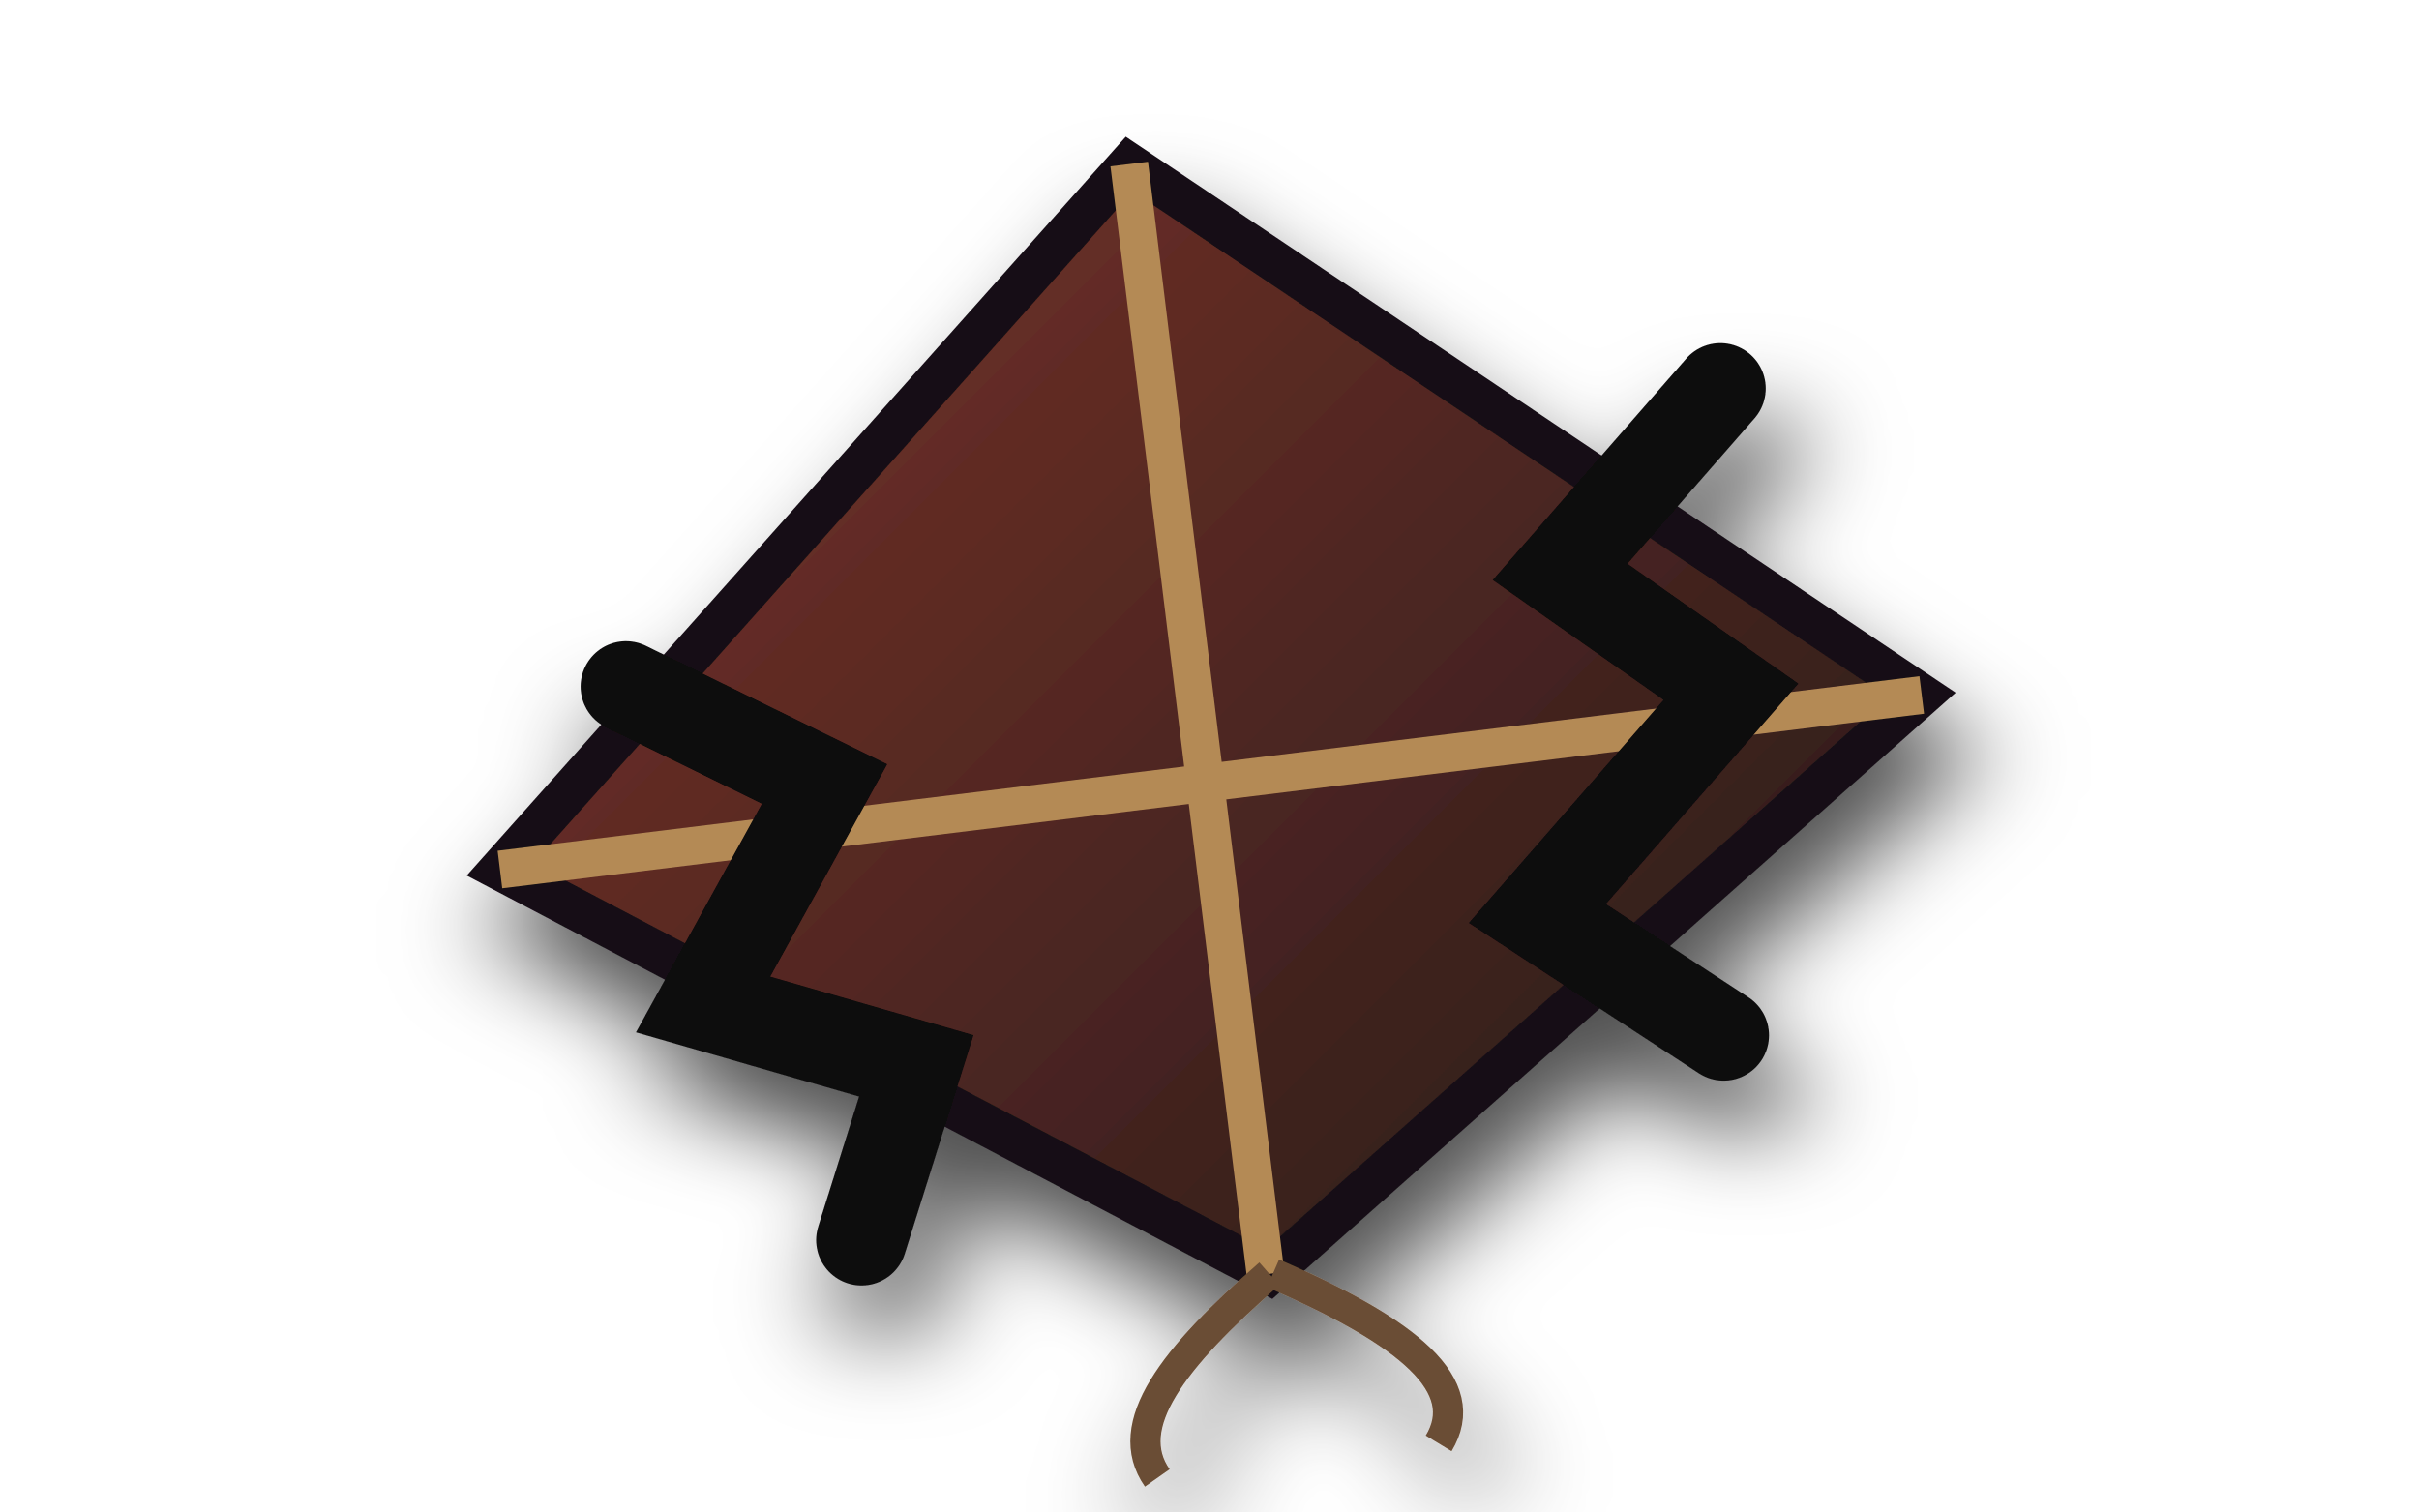
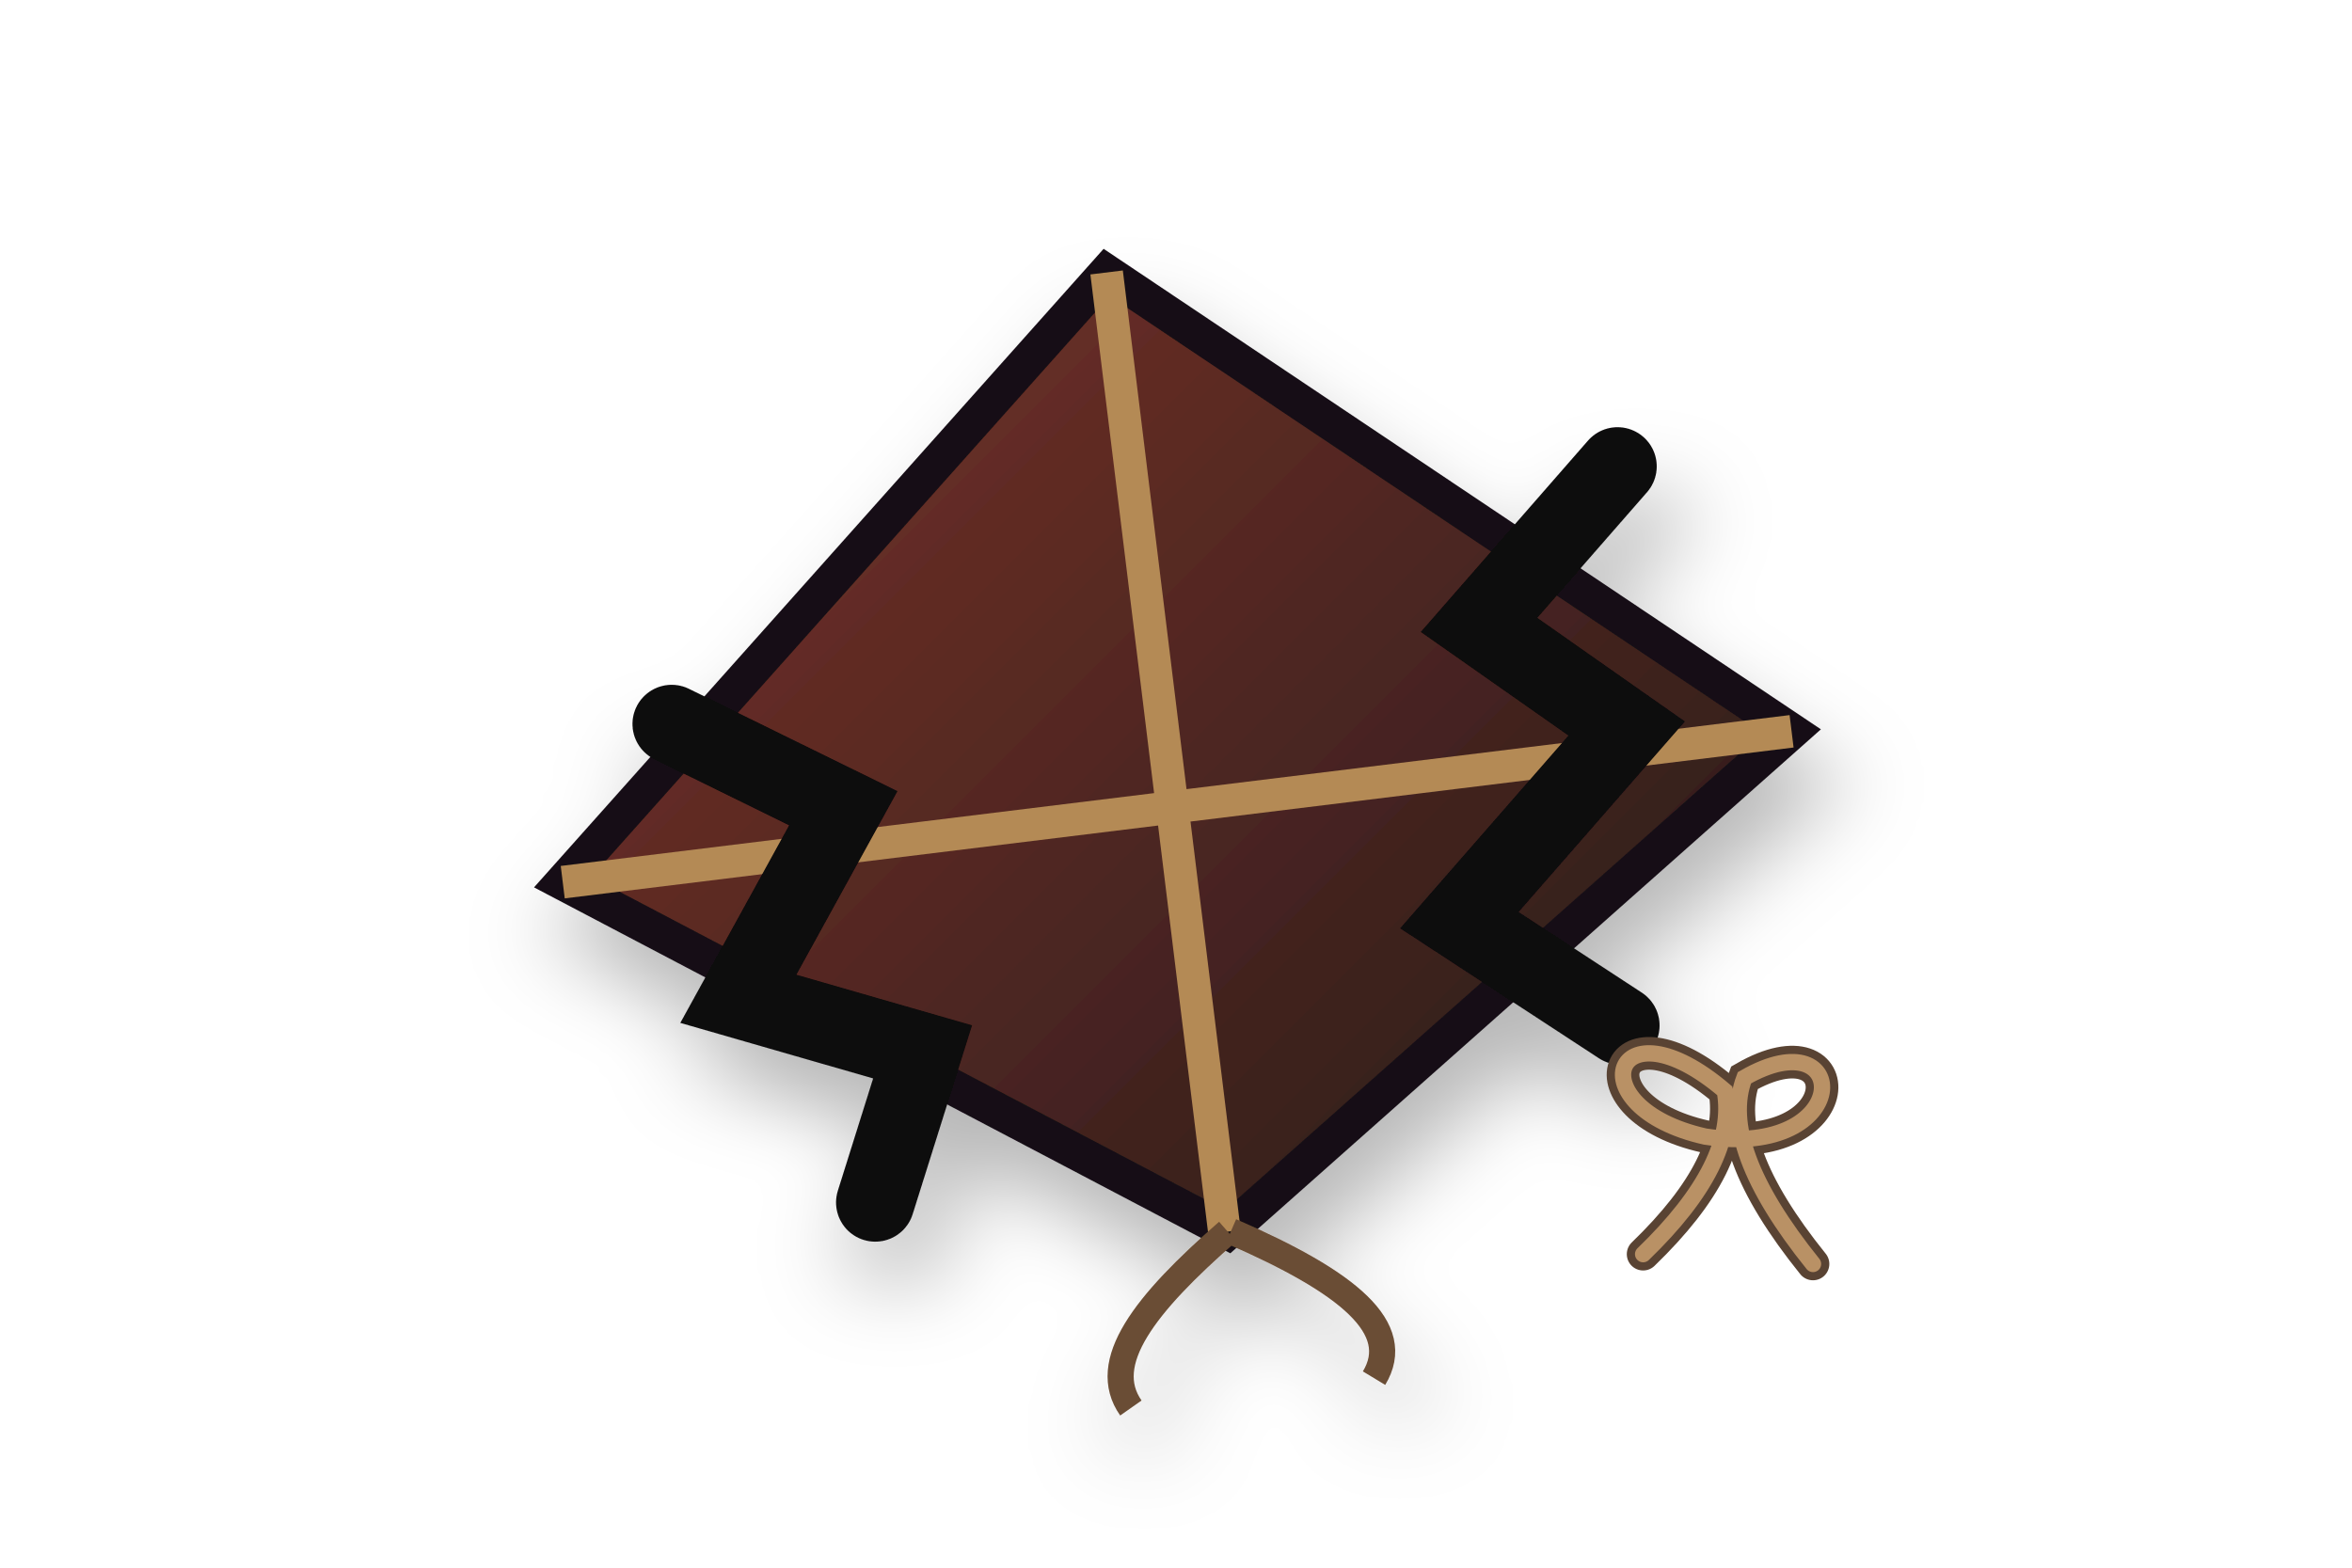
- <svg xmlns="http://www.w3.org/2000/svg" viewBox="0 0 640 400" role="img" aria-labelledby="title desc">
+ <svg xmlns="http://www.w3.org/2000/svg" viewBox="-40 -40 720 480" role="img" aria-labelledby="title desc">
  <defs>
    <filter id="shadow" x="-35%" y="-45%" width="170%" height="200%">
-       <feDropShadow dx="4" dy="17" stdDeviation="13" flood-opacity=".68" />
+       <feDropShadow dx="4" dy="17" stdDeviation="13" flood-opacity=".28" />
    </filter>
    <linearGradient id="paper" x1="0" y1="0" x2="1" y2="1">
      <stop stop-color="#7c3429" />
      <stop offset="1" stop-color="#22191a" />
    </linearGradient>
  </defs>
  <g filter="url(#shadow)" transform="rotate(-7 320 200)">
    <path d="M318 42L509 207 319 338 130 207z" fill="url(#paper)" stroke="#151014" stroke-width="11" />
    <path d="M318 42v296M130 207h379" stroke="#b48a55" stroke-width="10" />
    <path d="M169 163l49 32-39 54 54 23-20 44M466 120l-48 43 41 37-58 52 45 38" fill="none" stroke="#080709" stroke-width="24" stroke-linecap="round" />
    <path d="M320 338c34 20 49 36 38 50M319 338c-28 19-44 35-36 50" fill="none" stroke="#6b4d34" stroke-width="8" />
  </g>
+   <g transform="translate(488 294)">
+     <path d="M-25 50Q4 22 0 0C-34-29-46 5-6 14C40 21 39-23 6-4Q-2 17 27 53" fill="none" stroke="#594333" stroke-width="10" stroke-linecap="round" />
+     <path d="M-25 50Q4 22 0 0C-34-29-46 5-6 14C40 21 39-23 6-4Q-2 17 27 53" fill="none" stroke="#b99165" stroke-width="5" stroke-linecap="round" />
+   </g>
</svg>
